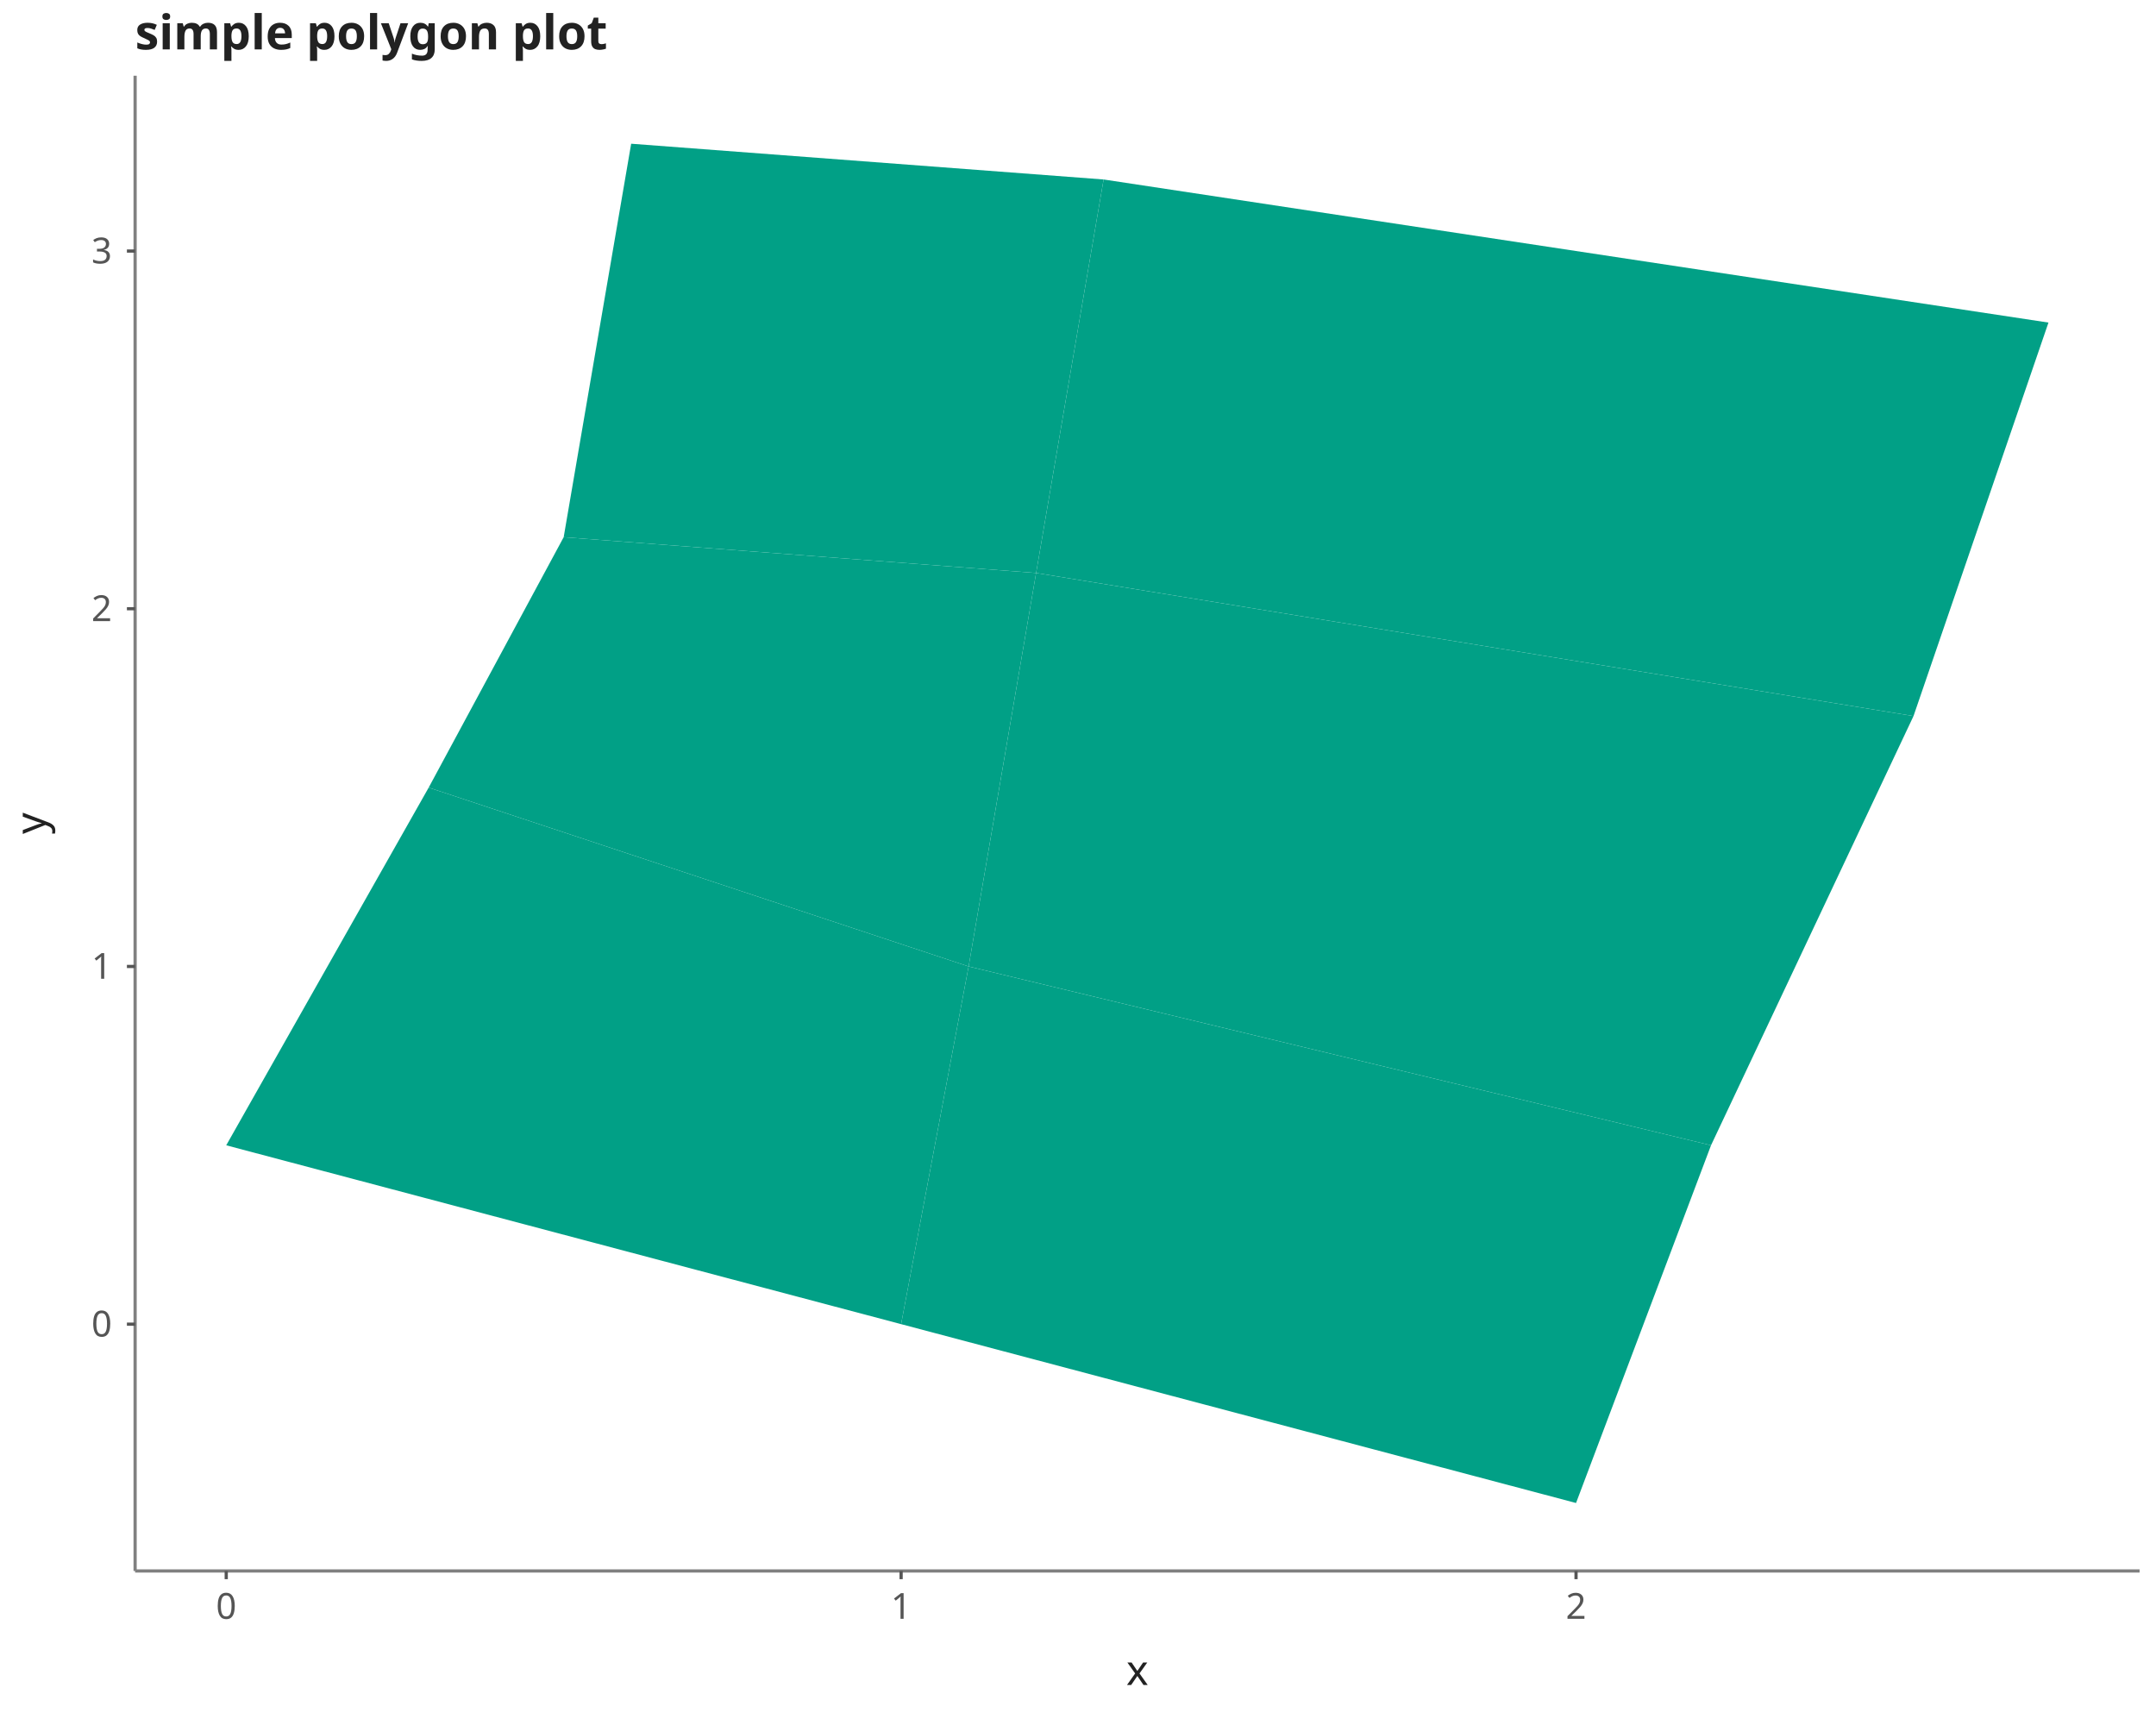
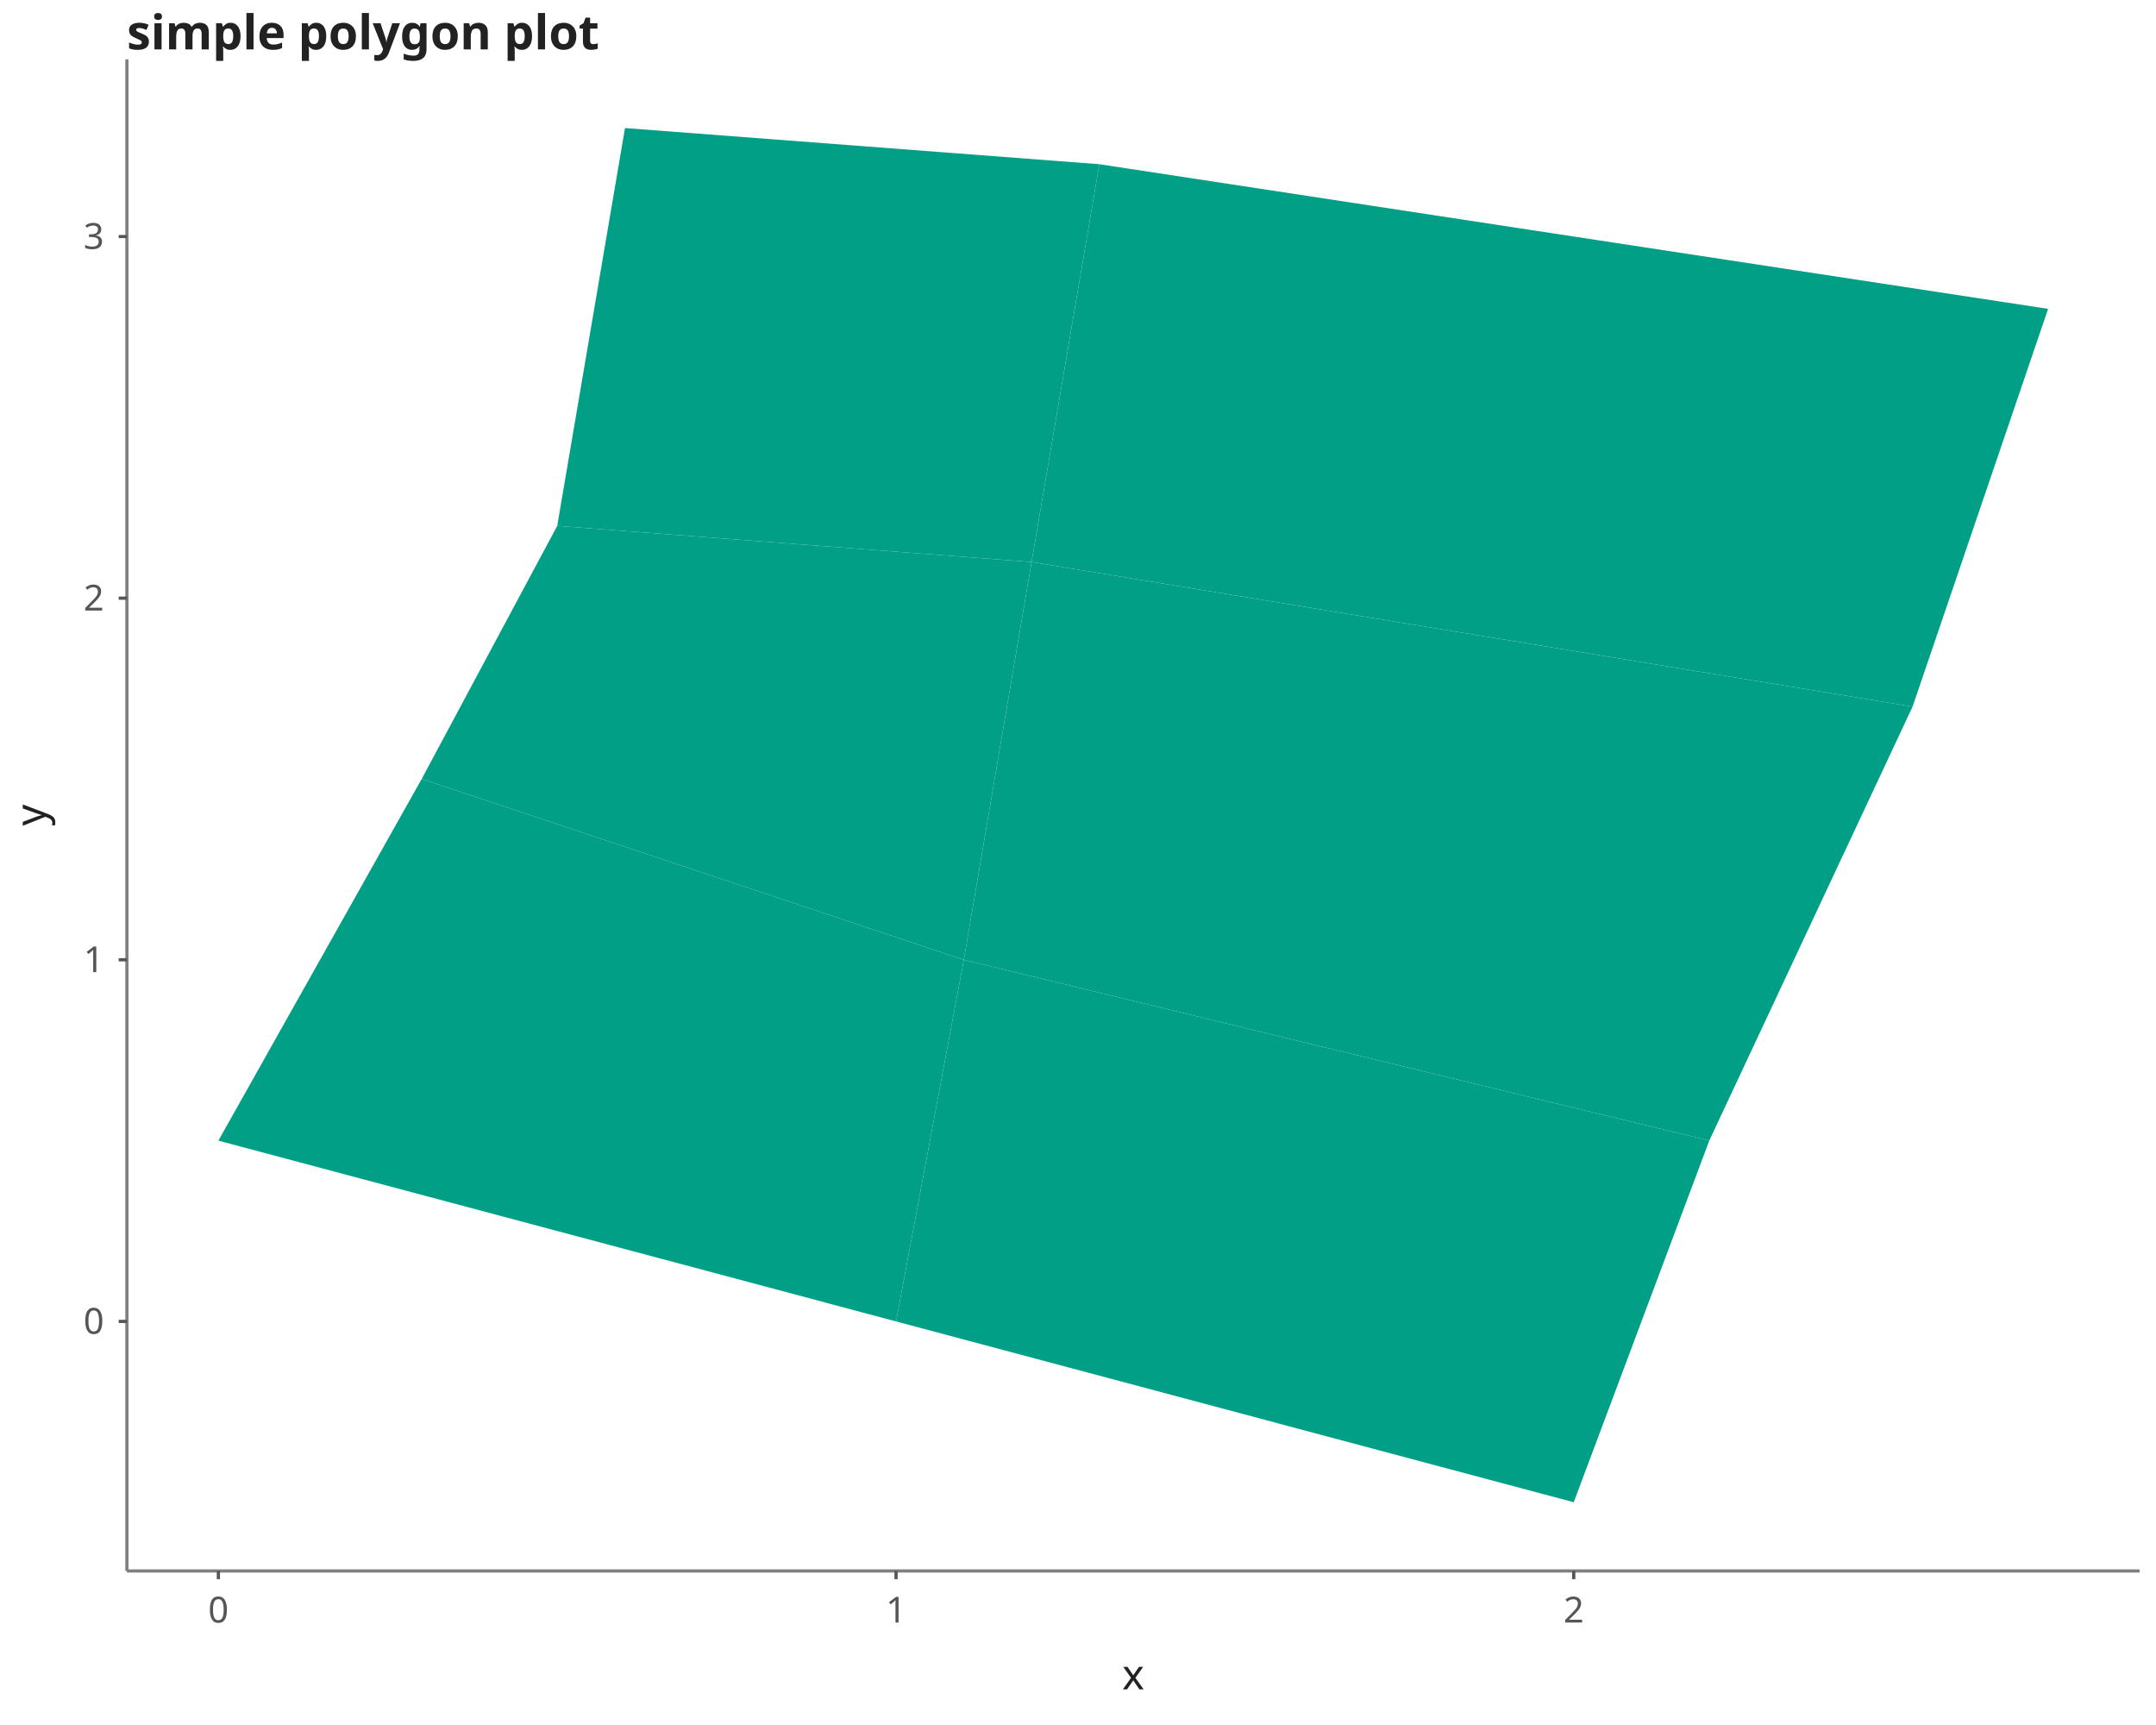
<svg xmlns="http://www.w3.org/2000/svg" class="svglite" data-engine-version="2.0" width="720.00pt" height="576.00pt" viewBox="0 0 720.00 576.00">
  <defs>
    <style type="text/css">
    .svglite line, .svglite polyline, .svglite polygon, .svglite path, .svglite rect, .svglite circle {
      fill: none;
      stroke: #000000;
      stroke-linecap: round;
      stroke-linejoin: round;
      stroke-miterlimit: 10.00;
    }
  </style>
  </defs>
  <rect width="100%" height="100%" style="stroke: none; fill: #FFFFFF;" />
  <defs>
    <clipPath id="cpMC4wMHw3MjAuMDB8MC4wMHw1NzYuMDA=">
      <rect x="0.00" y="0.00" width="720.00" height="576.00" />
    </clipPath>
  </defs>
  <g clip-path="url(#cpMC4wMHw3MjAuMDB8MC4wMHw1NzYuMDA=)">
    <rect x="0.00" y="0.00" width="720.00" height="576.00" style="stroke-width: 1.07; stroke: #FFFFFF; fill: #FFFFFF;" />
  </g>
  <defs>
-     <clipPath id="cpNDUuMTJ8NzE0LjUyfDI1LjI5fDUyNC41Ng==">
-       <rect x="45.12" y="25.29" width="669.40" height="499.27" />
+     <clipPath id="cpNDIuMzh8NzE0LjUyfDE5LjgxfDUyNC41Ng==">
+       <rect x="42.38" y="19.81" width="672.14" height="504.75" />
    </clipPath>
  </defs>
-   <g clip-path="url(#cpNDUuMTJ8NzE0LjUyfDI1LjI5fDUyNC41Ng==)">
-     <polygon points="526.32,501.87 300.93,442.15 323.47,322.71 571.40,382.43 " style="stroke-width: 1.07; stroke: none; stroke-linecap: butt; fill: #01A086;" />
-     <polygon points="571.40,382.43 323.47,322.71 346.01,191.32 639.02,239.10 " style="stroke-width: 1.07; stroke: none; stroke-linecap: butt; fill: #01A086;" />
-     <polygon points="639.02,239.10 346.01,191.32 368.55,59.93 684.09,107.71 " style="stroke-width: 1.07; stroke: none; stroke-linecap: butt; fill: #01A086;" />
-     <polygon points="300.93,442.15 75.55,382.43 143.16,262.98 323.47,322.71 " style="stroke-width: 1.07; stroke: none; stroke-linecap: butt; fill: #01A086;" />
-     <polygon points="323.47,322.71 143.16,262.98 188.24,179.37 346.01,191.32 " style="stroke-width: 1.07; stroke: none; stroke-linecap: butt; fill: #01A086;" />
-     <polygon points="346.01,191.32 188.24,179.37 210.78,47.99 368.55,59.93 " style="stroke-width: 1.07; stroke: none; stroke-linecap: butt; fill: #01A086;" />
+   <g clip-path="url(#cpNDIuMzh8NzE0LjUyfDE5LjgxfDUyNC41Ng==)">
+     <polygon points="525.55,501.62 299.24,441.24 321.87,320.49 570.81,380.87 " style="stroke-width: 1.07; stroke: none; stroke-linecap: butt; fill: #01A086;" />
+     <polygon points="570.81,380.87 321.87,320.49 344.50,187.66 638.71,235.96 " style="stroke-width: 1.07; stroke: none; stroke-linecap: butt; fill: #01A086;" />
+     <polygon points="638.71,235.96 344.50,187.66 367.13,54.83 683.97,103.13 " style="stroke-width: 1.07; stroke: none; stroke-linecap: butt; fill: #01A086;" />
+     <polygon points="299.24,441.24 72.93,380.87 140.82,260.11 321.87,320.49 " style="stroke-width: 1.07; stroke: none; stroke-linecap: butt; fill: #01A086;" />
+     <polygon points="321.87,320.49 140.82,260.11 186.09,175.59 344.50,187.66 " style="stroke-width: 1.07; stroke: none; stroke-linecap: butt; fill: #01A086;" />
+     <polygon points="344.50,187.66 186.09,175.59 208.72,42.76 367.13,54.83 " style="stroke-width: 1.07; stroke: none; stroke-linecap: butt; fill: #01A086;" />
  </g>
  <g clip-path="url(#cpMC4wMHw3MjAuMDB8MC4wMHw1NzYuMDA=)">
-     <polyline points="45.12,524.56 45.12,25.29 " style="stroke-width: 1.07; stroke: #808080; stroke-linecap: butt;" />
-     <text x="37.40" y="446.28" text-anchor="end" style="font-size: 12.00px; fill: #555555; font-family: sans;" textLength="6.67px" lengthAdjust="spacingAndGlyphs">0</text>
-     <text x="37.40" y="326.83" text-anchor="end" style="font-size: 12.00px; fill: #555555; font-family: sans;" textLength="6.67px" lengthAdjust="spacingAndGlyphs">1</text>
-     <text x="37.40" y="207.39" text-anchor="end" style="font-size: 12.00px; fill: #555555; font-family: sans;" textLength="6.67px" lengthAdjust="spacingAndGlyphs">2</text>
-     <text x="37.40" y="87.95" text-anchor="end" style="font-size: 12.00px; fill: #555555; font-family: sans;" textLength="6.67px" lengthAdjust="spacingAndGlyphs">3</text>
-     <polyline points="42.38,442.15 45.12,442.15 " style="stroke-width: 1.07; stroke: #555555; stroke-linecap: butt;" />
-     <polyline points="42.38,322.71 45.12,322.71 " style="stroke-width: 1.07; stroke: #555555; stroke-linecap: butt;" />
-     <polyline points="42.38,203.26 45.12,203.26 " style="stroke-width: 1.07; stroke: #555555; stroke-linecap: butt;" />
-     <polyline points="42.38,83.82 45.12,83.82 " style="stroke-width: 1.07; stroke: #555555; stroke-linecap: butt;" />
-     <polyline points="45.12,524.56 714.52,524.56 " style="stroke-width: 1.07; stroke: #808080; stroke-linecap: butt;" />
-     <polyline points="75.55,527.30 75.55,524.56 " style="stroke-width: 1.07; stroke: #555555; stroke-linecap: butt;" />
-     <polyline points="300.93,527.30 300.93,524.56 " style="stroke-width: 1.07; stroke: #555555; stroke-linecap: butt;" />
-     <polyline points="526.32,527.30 526.32,524.56 " style="stroke-width: 1.07; stroke: #555555; stroke-linecap: butt;" />
-     <text x="75.55" y="540.54" text-anchor="middle" style="font-size: 12.00px; fill: #555555; font-family: sans;" textLength="6.67px" lengthAdjust="spacingAndGlyphs">0</text>
-     <text x="300.93" y="540.54" text-anchor="middle" style="font-size: 12.00px; fill: #555555; font-family: sans;" textLength="6.67px" lengthAdjust="spacingAndGlyphs">1</text>
-     <text x="526.32" y="540.54" text-anchor="middle" style="font-size: 12.00px; fill: #555555; font-family: sans;" textLength="6.67px" lengthAdjust="spacingAndGlyphs">2</text>
-     <text x="379.82" y="562.63" text-anchor="middle" style="font-size: 14.00px; fill: #222222; font-family: sans;" textLength="7.01px" lengthAdjust="spacingAndGlyphs">x</text>
-     <text transform="translate(15.11,274.93) rotate(-90)" text-anchor="middle" style="font-size: 14.00px; fill: #222222; font-family: sans;" textLength="7.01px" lengthAdjust="spacingAndGlyphs">y</text>
-     <text x="45.12" y="16.49" style="font-size: 16.00px; font-weight: bold; fill: #222222; font-family: sans;" textLength="136.98px" lengthAdjust="spacingAndGlyphs">simple polygon plot</text>
+     <polyline points="42.38,524.56 42.38,19.81 " style="stroke-width: 1.07; stroke: #808080; stroke-linecap: butt;" />
+     <text x="31.32" y="445.37" text-anchor="middle" style="font-size: 12.00px; fill: #555555; font-family: sans;" textLength="6.67px" lengthAdjust="spacingAndGlyphs">0</text>
+     <text x="31.32" y="324.62" text-anchor="middle" style="font-size: 12.00px; fill: #555555; font-family: sans;" textLength="6.67px" lengthAdjust="spacingAndGlyphs">1</text>
+     <text x="31.32" y="203.87" text-anchor="middle" style="font-size: 12.00px; fill: #555555; font-family: sans;" textLength="6.67px" lengthAdjust="spacingAndGlyphs">2</text>
+     <text x="31.32" y="83.11" text-anchor="middle" style="font-size: 12.00px; fill: #555555; font-family: sans;" textLength="6.67px" lengthAdjust="spacingAndGlyphs">3</text>
+     <polyline points="39.64,441.24 42.38,441.24 " style="stroke-width: 1.07; stroke: #555555; stroke-linecap: butt;" />
+     <polyline points="39.64,320.49 42.38,320.49 " style="stroke-width: 1.07; stroke: #555555; stroke-linecap: butt;" />
+     <polyline points="39.64,199.74 42.38,199.74 " style="stroke-width: 1.07; stroke: #555555; stroke-linecap: butt;" />
+     <polyline points="39.64,78.98 42.38,78.98 " style="stroke-width: 1.07; stroke: #555555; stroke-linecap: butt;" />
+     <polyline points="42.38,524.56 714.52,524.56 " style="stroke-width: 1.07; stroke: #808080; stroke-linecap: butt;" />
+     <polyline points="72.93,527.30 72.93,524.56 " style="stroke-width: 1.07; stroke: #555555; stroke-linecap: butt;" />
+     <polyline points="299.24,527.30 299.24,524.56 " style="stroke-width: 1.07; stroke: #555555; stroke-linecap: butt;" />
+     <polyline points="525.55,527.30 525.55,524.56 " style="stroke-width: 1.07; stroke: #555555; stroke-linecap: butt;" />
+     <text x="72.93" y="541.79" text-anchor="middle" style="font-size: 12.00px; fill: #555555; font-family: sans;" textLength="6.67px" lengthAdjust="spacingAndGlyphs">0</text>
+     <text x="299.24" y="541.79" text-anchor="middle" style="font-size: 12.00px; fill: #555555; font-family: sans;" textLength="6.67px" lengthAdjust="spacingAndGlyphs">1</text>
+     <text x="525.55" y="541.79" text-anchor="middle" style="font-size: 12.00px; fill: #555555; font-family: sans;" textLength="6.67px" lengthAdjust="spacingAndGlyphs">2</text>
+     <text x="378.45" y="564.09" text-anchor="middle" style="font-size: 14.00px; fill: #222222; font-family: sans;" textLength="7.01px" lengthAdjust="spacingAndGlyphs">x</text>
+     <text transform="translate(15.11,272.19) rotate(-90)" text-anchor="middle" style="font-size: 14.00px; fill: #222222; font-family: sans;" textLength="7.01px" lengthAdjust="spacingAndGlyphs">y</text>
+     <text x="42.38" y="16.49" style="font-size: 16.00px; font-weight: bold; fill: #222222; font-family: sans;" textLength="136.98px" lengthAdjust="spacingAndGlyphs">simple polygon plot</text>
  </g>
</svg>
